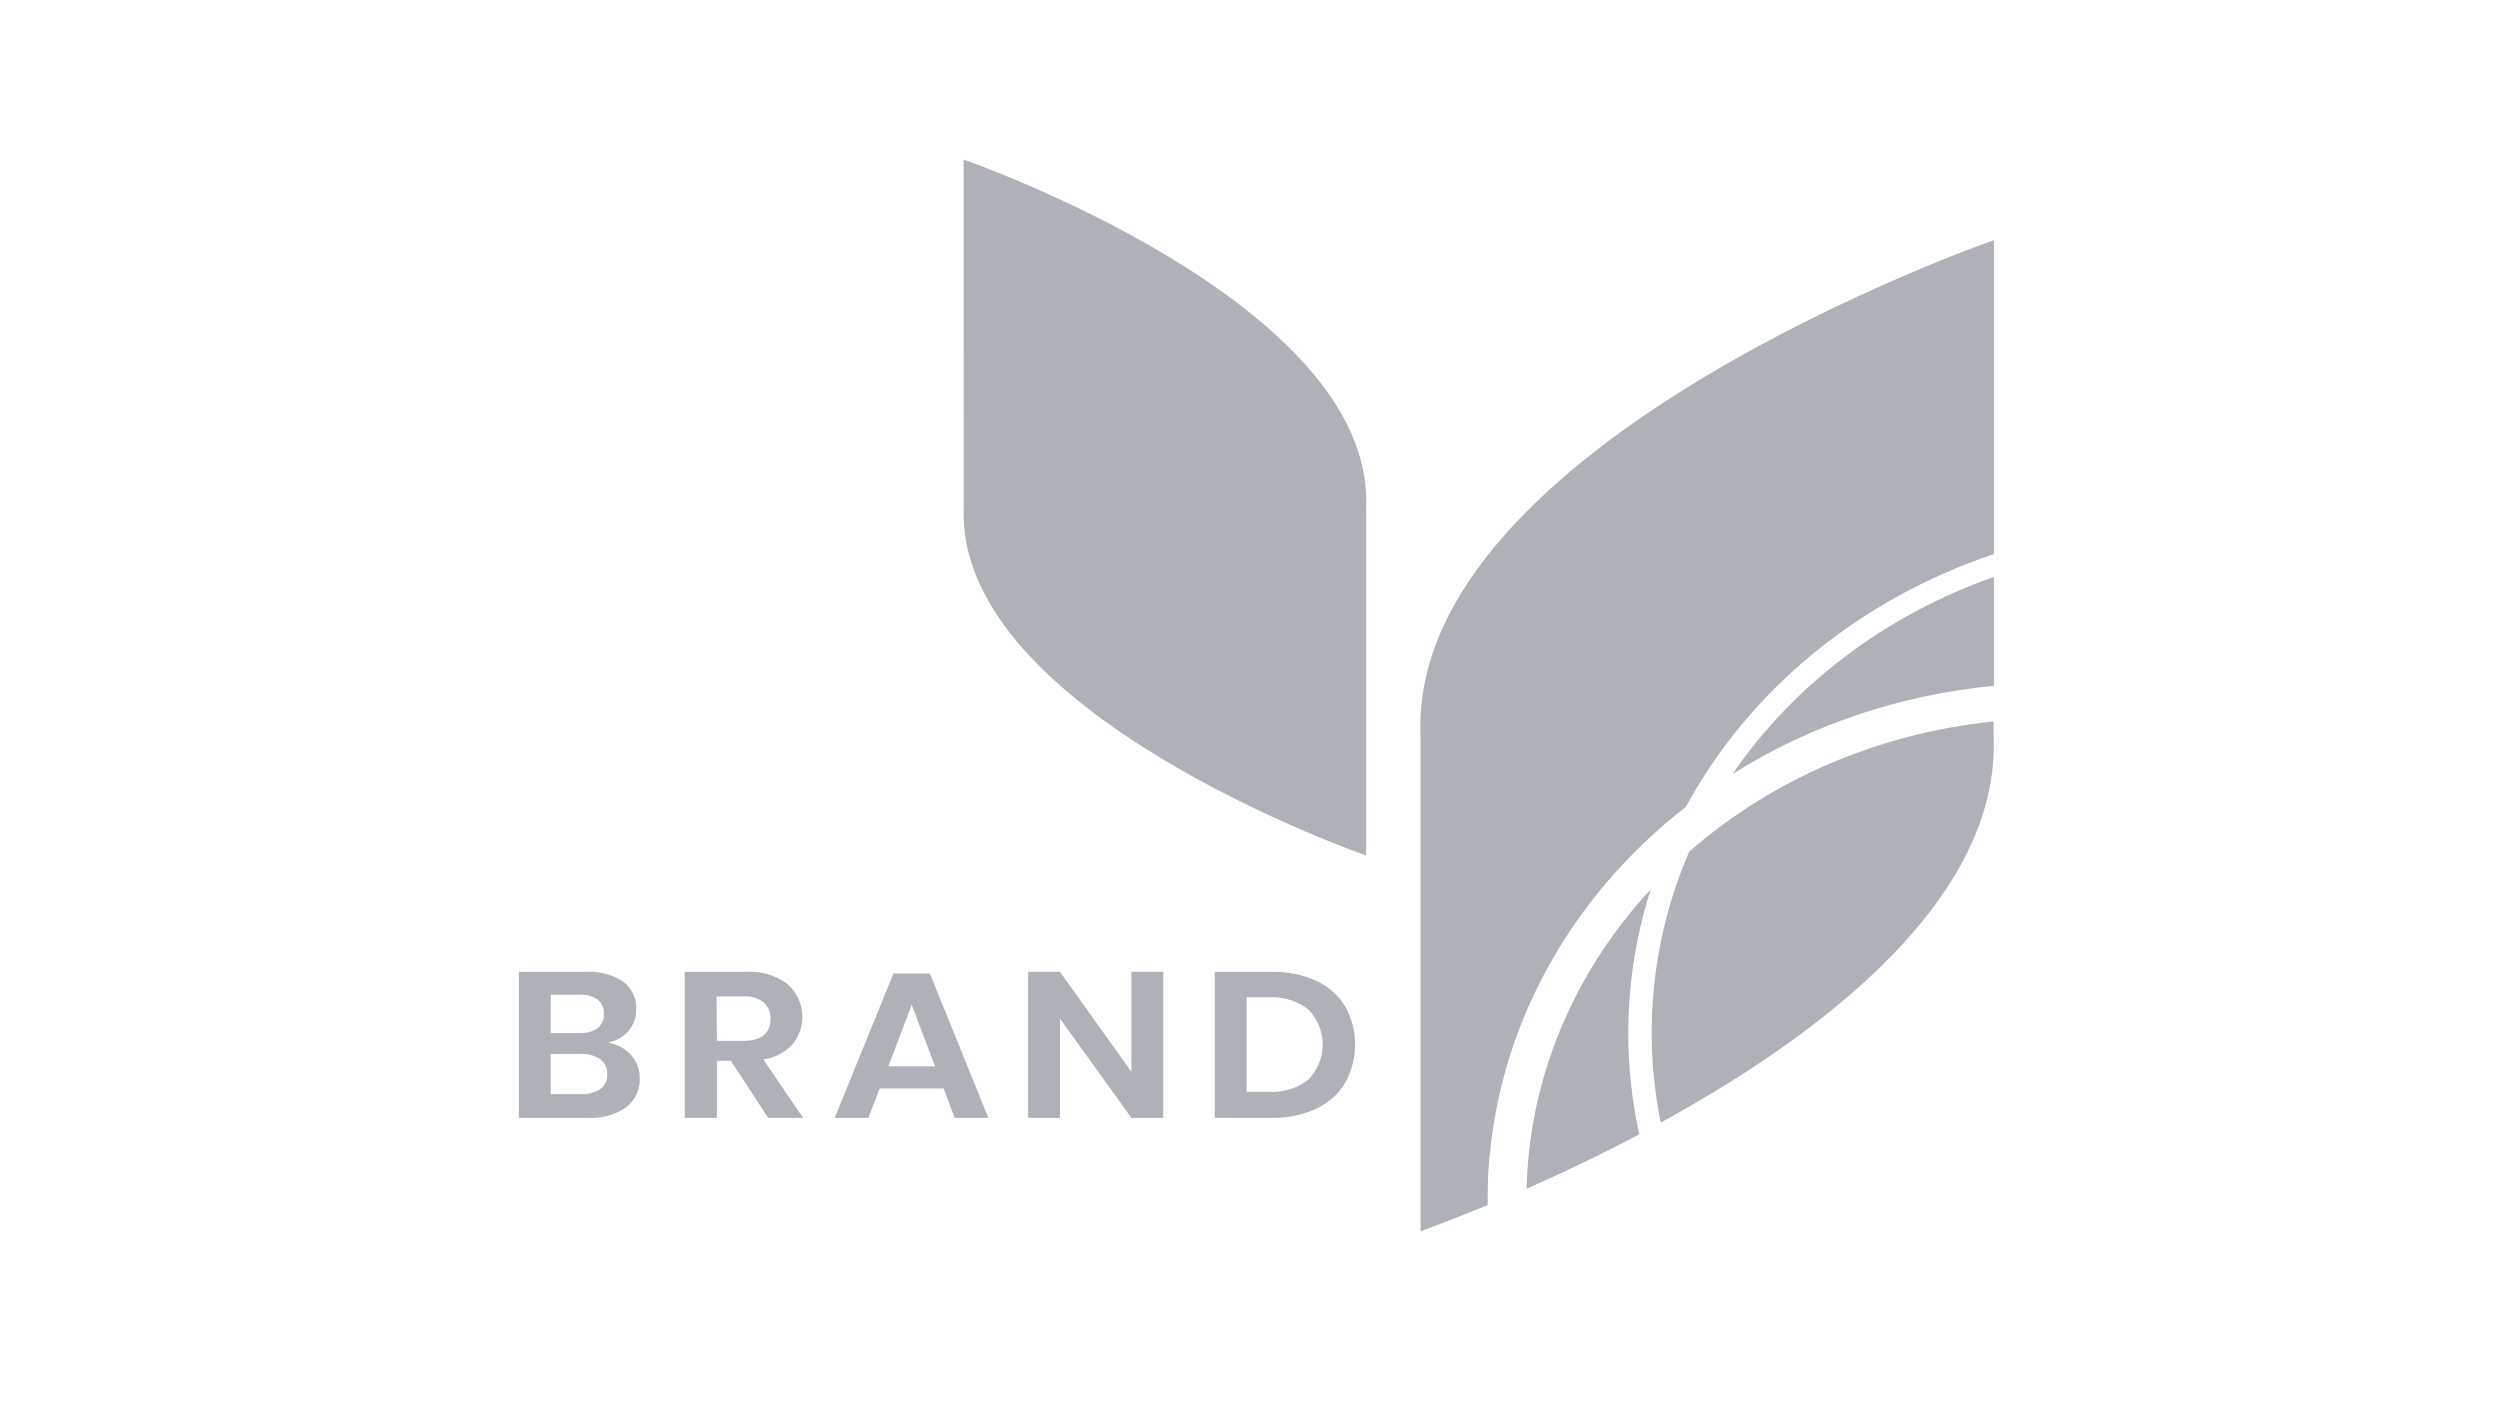
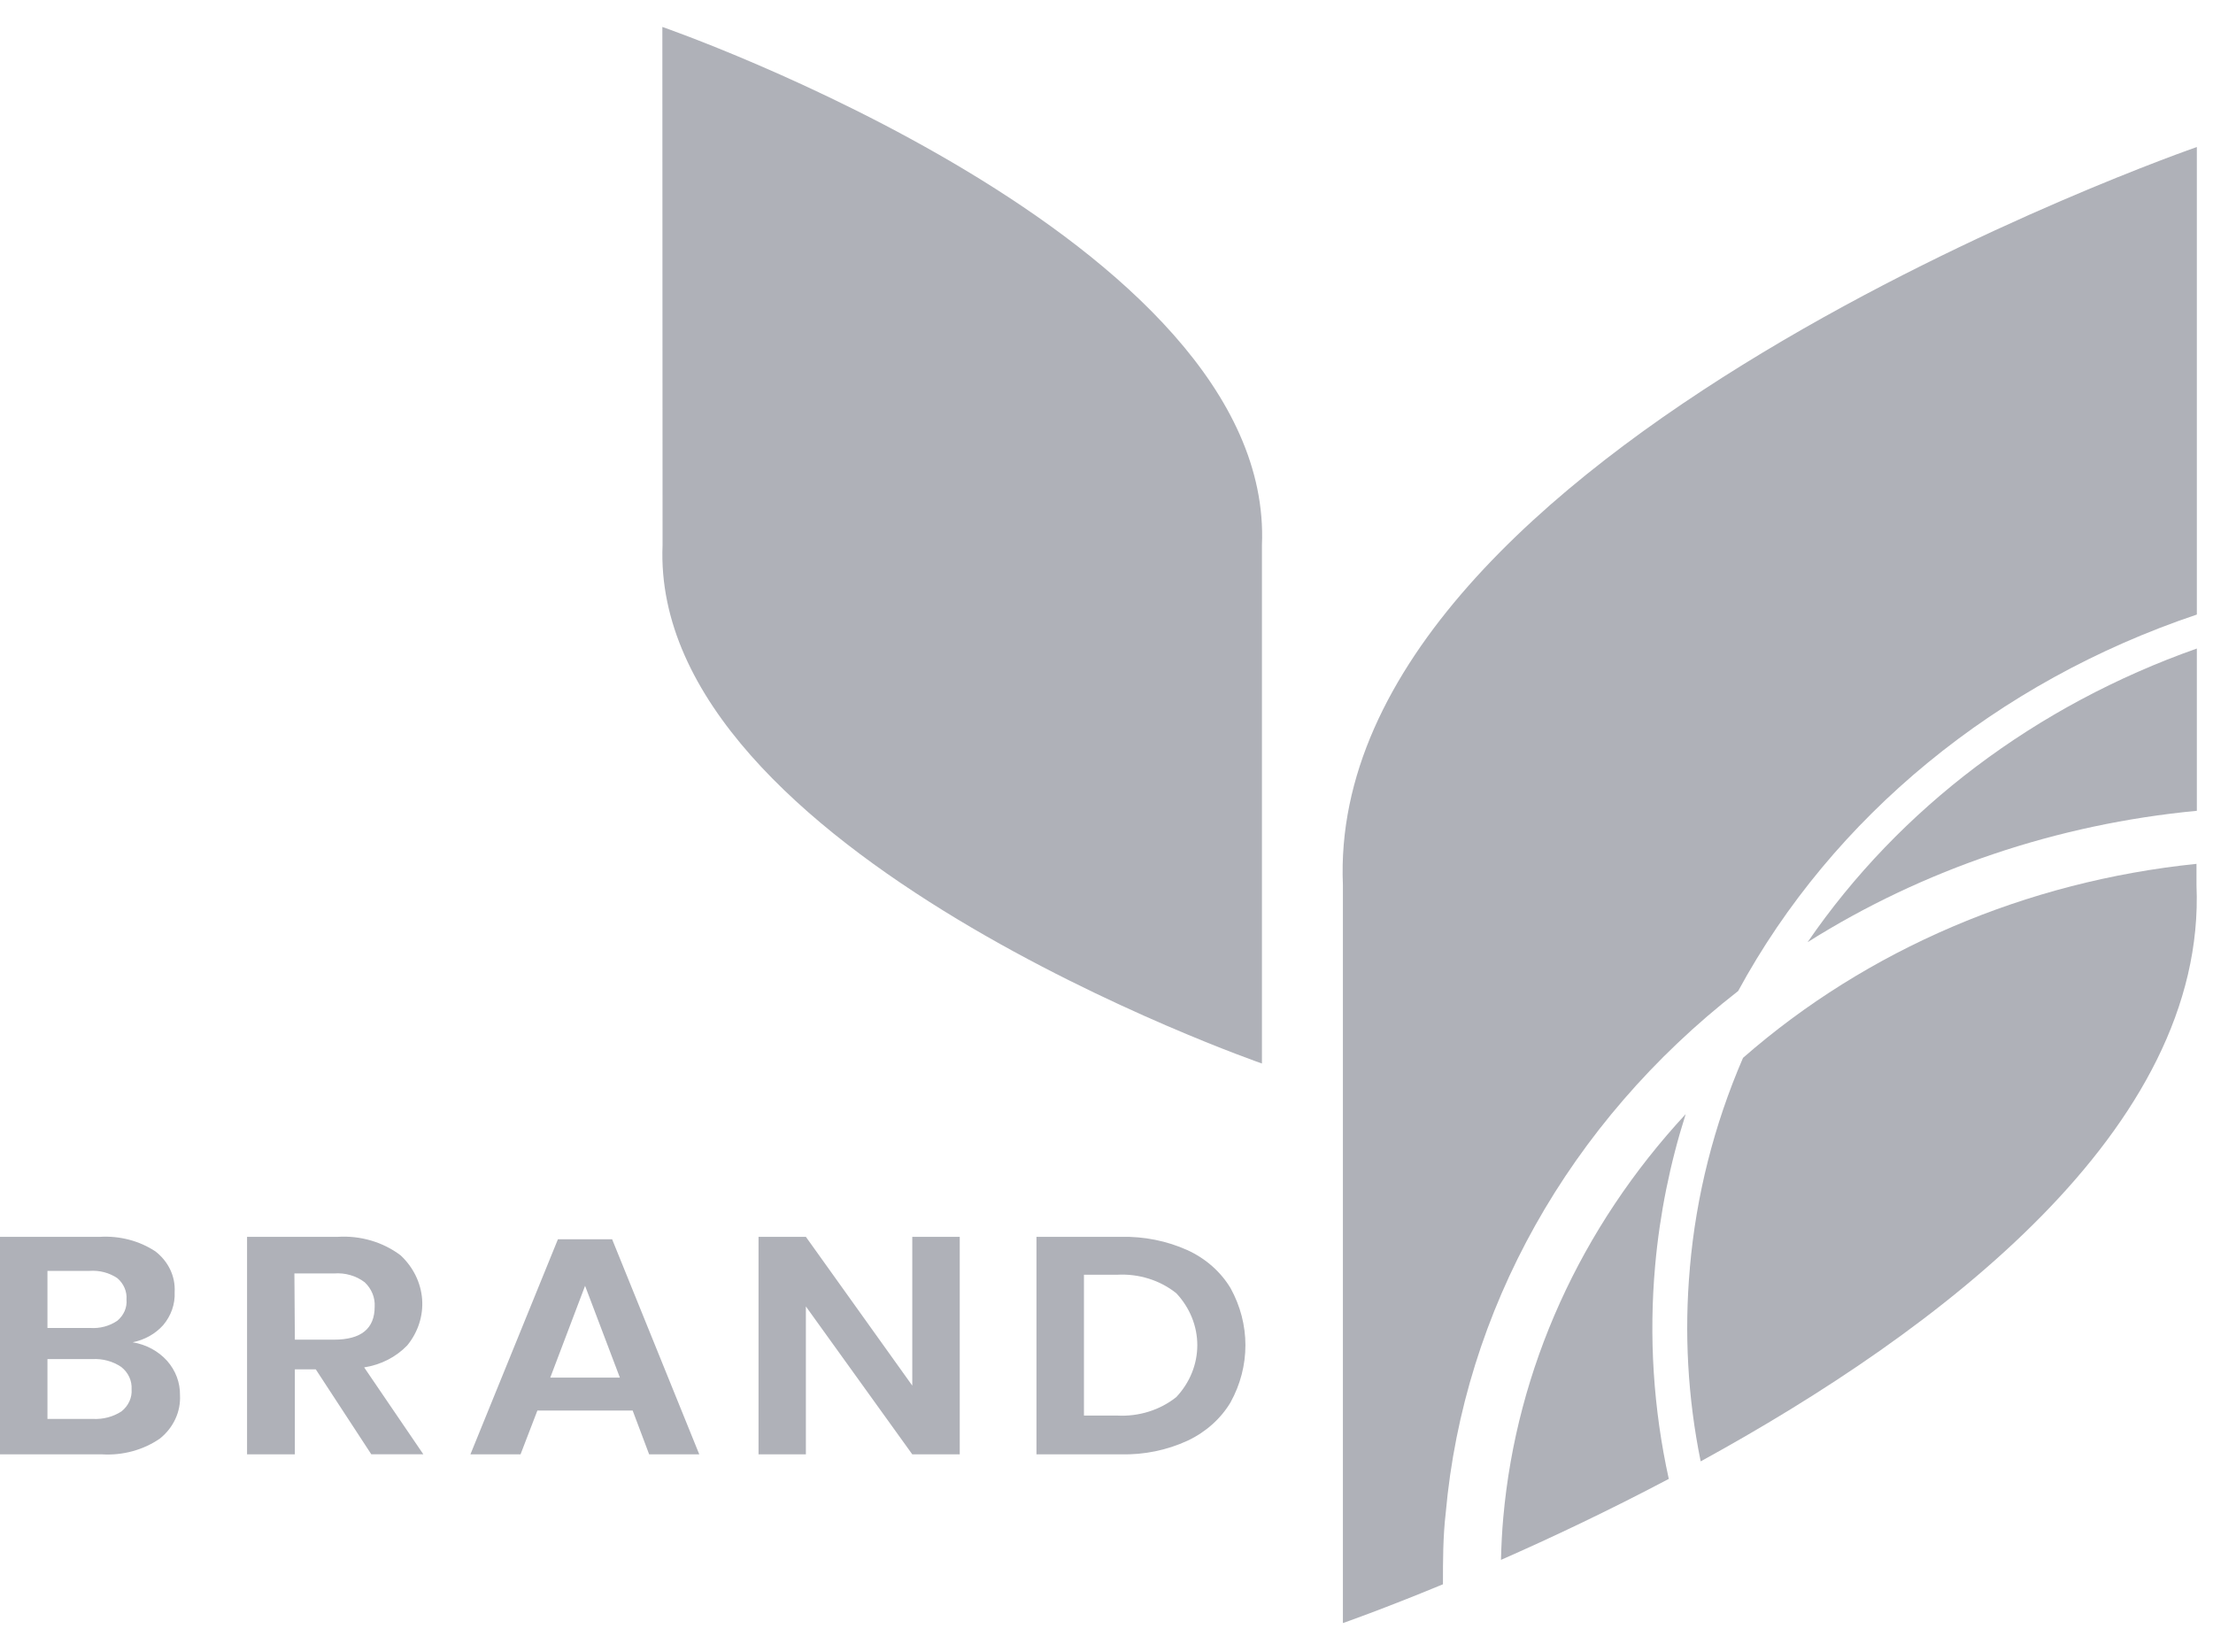
- <svg xmlns="http://www.w3.org/2000/svg" width="106" height="60" viewBox="0 0 106 60" fill="none">
-   <path d="M26.757 44.735C27.001 45.011 27.13 45.357 27.124 45.712C27.136 45.944 27.091 46.175 26.993 46.389C26.895 46.602 26.745 46.793 26.555 46.946C26.082 47.274 25.496 47.434 24.904 47.397H22V41.206H24.844C25.406 41.171 25.963 41.317 26.42 41.617C26.604 41.758 26.749 41.935 26.845 42.136C26.941 42.338 26.984 42.556 26.972 42.775C26.988 43.117 26.871 43.453 26.641 43.722C26.421 43.968 26.116 44.139 25.776 44.206C26.161 44.27 26.509 44.458 26.757 44.735ZM23.351 43.801H24.567C24.843 43.819 25.117 43.746 25.34 43.595C25.431 43.519 25.502 43.425 25.547 43.32C25.593 43.215 25.611 43.102 25.601 42.99C25.609 42.878 25.591 42.766 25.546 42.661C25.502 42.556 25.432 42.462 25.343 42.385C25.114 42.229 24.831 42.155 24.547 42.176H23.351V43.801ZM25.459 46.175C25.556 46.097 25.633 46 25.683 45.891C25.733 45.782 25.754 45.664 25.746 45.546C25.753 45.426 25.731 45.307 25.68 45.197C25.629 45.087 25.551 44.989 25.452 44.911C25.214 44.749 24.922 44.67 24.626 44.687H23.351V46.39H24.643C24.933 46.405 25.221 46.329 25.459 46.175Z" fill="#AFB1B8" />
-   <path d="M32.571 47.397L30.989 44.977H30.394V47.397H29.033V41.206H31.61C32.259 41.164 32.901 41.352 33.403 41.732C33.764 42.068 33.981 42.511 34.016 42.98C34.051 43.45 33.902 43.916 33.595 44.294C33.277 44.627 32.843 44.849 32.366 44.923L34.051 47.397H32.571ZM30.394 44.133H31.507C32.28 44.133 32.667 43.821 32.667 43.196C32.675 43.068 32.653 42.94 32.605 42.821C32.556 42.701 32.48 42.592 32.383 42.5C32.138 42.314 31.824 42.224 31.507 42.249H30.381L30.394 44.133Z" fill="#AFB1B8" />
-   <path d="M40.01 46.151H37.298L36.819 47.397H35.392L37.883 41.275H39.425L41.906 47.397H40.479L40.01 46.151ZM39.647 45.213L38.656 42.6L37.665 45.213H39.647Z" fill="#AFB1B8" />
-   <path d="M49.322 47.397H47.971L44.942 43.187V47.397H43.594V41.205H44.942L47.971 45.44V41.205H49.322V47.397Z" fill="#AFB1B8" />
-   <path d="M57.033 45.915C56.753 46.382 56.328 46.763 55.81 47.007C55.222 47.279 54.569 47.413 53.911 47.397H51.506V41.206H53.911C54.568 41.19 55.22 41.321 55.81 41.587C56.328 41.825 56.754 42.202 57.033 42.666C57.311 43.17 57.456 43.726 57.456 44.291C57.456 44.855 57.311 45.411 57.033 45.915ZM55.487 45.767C55.872 45.355 56.084 44.831 56.084 44.289C56.084 43.747 55.872 43.223 55.487 42.812C55.02 42.439 54.413 42.25 53.795 42.285H52.857V46.293H53.795C54.413 46.328 55.02 46.139 55.487 45.767Z" fill="#AFB1B8" />
-   <path d="M40.856 6.767C40.856 6.767 58.294 12.795 57.925 21.518V36.272C57.925 36.272 40.499 30.241 40.862 21.518L40.856 6.767Z" fill="#AFB1B8" />
-   <path d="M73.46 32.818C76.754 30.743 80.563 29.457 84.54 29.08V24.461C79.958 26.078 76.071 29.01 73.46 32.818Z" fill="#AFB1B8" />
-   <path d="M71.482 34.209C74.177 29.24 78.85 25.405 84.54 23.493V10.185C84.54 10.185 59.705 18.772 60.23 31.194V52.2C60.23 52.2 61.337 51.816 63.078 51.096C63.078 50.425 63.078 49.747 63.157 49.067C63.671 43.3 66.665 37.956 71.482 34.209Z" fill="#AFB1B8" />
-   <path d="M69.12 42.013C69.25 40.556 69.541 39.115 69.989 37.712C66.99 40.947 65.173 44.961 64.796 49.191C64.759 49.59 64.739 49.989 64.73 50.401C66.14 49.78 67.782 49.006 69.506 48.096C69.066 46.095 68.936 44.047 69.12 42.013Z" fill="#AFB1B8" />
-   <path d="M70.108 42.089C69.942 43.929 70.045 45.781 70.415 47.597C77.2 43.879 84.824 38.136 84.53 31.194V30.589C79.682 31.086 75.147 33.026 71.62 36.112C70.795 38.024 70.285 40.039 70.108 42.089Z" fill="#AFB1B8" />
+ <svg xmlns="http://www.w3.org/2000/svg" width="63" height="47" fill="none">
+   <path d="M4.757 38.735c.244.276.373.622.367.977.012.232-.032.463-.131.676-.098.214-.248.404-.438.558-.473.327-1.06.487-1.652.451H0v-6.191h2.844c.561-.034 1.118.111 1.576.411.184.141.329.319.425.52.096.201.139.42.127.639.017.342-.1.677-.33.947-.221.246-.526.416-.865.484.385.064.733.252.981.529Zm-3.406-.935h1.216c.276.019.551-.054.773-.206.091-.076.162-.17.208-.275.045-.105.064-.218.053-.33.009-.112-.01-.224-.055-.329-.045-.105-.114-.199-.203-.276-.229-.156-.512-.23-.796-.209H1.351v1.624Zm2.108 2.374c.098-.078.174-.175.224-.284.05-.109.072-.227.063-.345.007-.119-.015-.239-.066-.349-.051-.11-.129-.208-.228-.286-.238-.162-.53-.241-.826-.224H1.351v1.703h1.292c.291.015.579-.06.816-.215ZM10.571 41.397l-1.582-2.42h-.595v2.42h-1.361v-6.191h2.577c.649-.042 1.292.147 1.794.526.36.336.577.779.613 1.248.035.47-.114.935-.421 1.313-.318.333-.752.556-1.229.629l1.685 2.474h-1.48Zm-2.177-3.264h1.113c.773 0 1.159-.312 1.159-.938.008-.128-.013-.255-.062-.375-.049-.12-.124-.229-.222-.321-.244-.186-.559-.276-.875-.251H8.381l.013 1.884ZM18.01 40.151h-2.712l-.479 1.246H13.392l2.491-6.122h1.543l2.481 6.122h-1.427l-.469-1.246Zm-.363-.938-.991-2.613-.991 2.613h1.982ZM27.322 41.397h-1.351l-3.029-4.21v4.21h-1.348v-6.191h1.348l3.029 4.235v-4.235h1.351v6.191ZM35.033 39.915c-.279.467-.705.848-1.222 1.092-.588.272-1.241.406-1.899.39H29.506v-6.191h2.405c.657-.016 1.309.115 1.899.381.517.239.943.615 1.222 1.08.278.504.423 1.06.423 1.624s-.145 1.121-.423 1.624Zm-1.546-.148c.386-.411.598-.935.598-1.478 0-.542-.212-1.066-.598-1.478-.466-.373-1.074-.562-1.691-.526h-.938v4.008h.938c.618.035 1.225-.154 1.691-.526ZM18.856.767S36.294 6.795 35.925 15.518v14.754S18.499 24.241 18.862 15.518L18.856.767ZM51.46 26.818c3.293-2.075 7.103-3.361 11.08-3.739v-4.619c-4.582 1.617-8.469 4.549-11.08 8.357Z" fill="#AFB1B8" />
+   <path d="M49.482 28.209c2.696-4.97 7.369-8.805 13.058-10.716V4.185S37.705 12.772 38.23 25.194v21.006s1.107-.384 2.848-1.104c0-.671 0-1.349.079-2.03.514-5.767 3.508-11.111 8.325-14.857Z" fill="#AFB1B8" />
+   <path d="M47.12 36.013c.131-1.457.422-2.898.869-4.301-2.999 3.235-4.815 7.249-5.193 11.479-.036.399-.056.798-.066 1.21 1.411-.62 3.052-1.394 4.777-2.305-.44-2.001-.57-4.048-.387-6.083ZM48.108 36.089c-.165 1.84-.062 3.693.307 5.508 6.785-3.717 14.409-9.461 14.115-16.403v-.605c-4.848.497-9.383 2.437-12.91 5.523-.826 1.912-1.335 3.927-1.513 5.977Z" fill="#AFB1B8" />
</svg>
